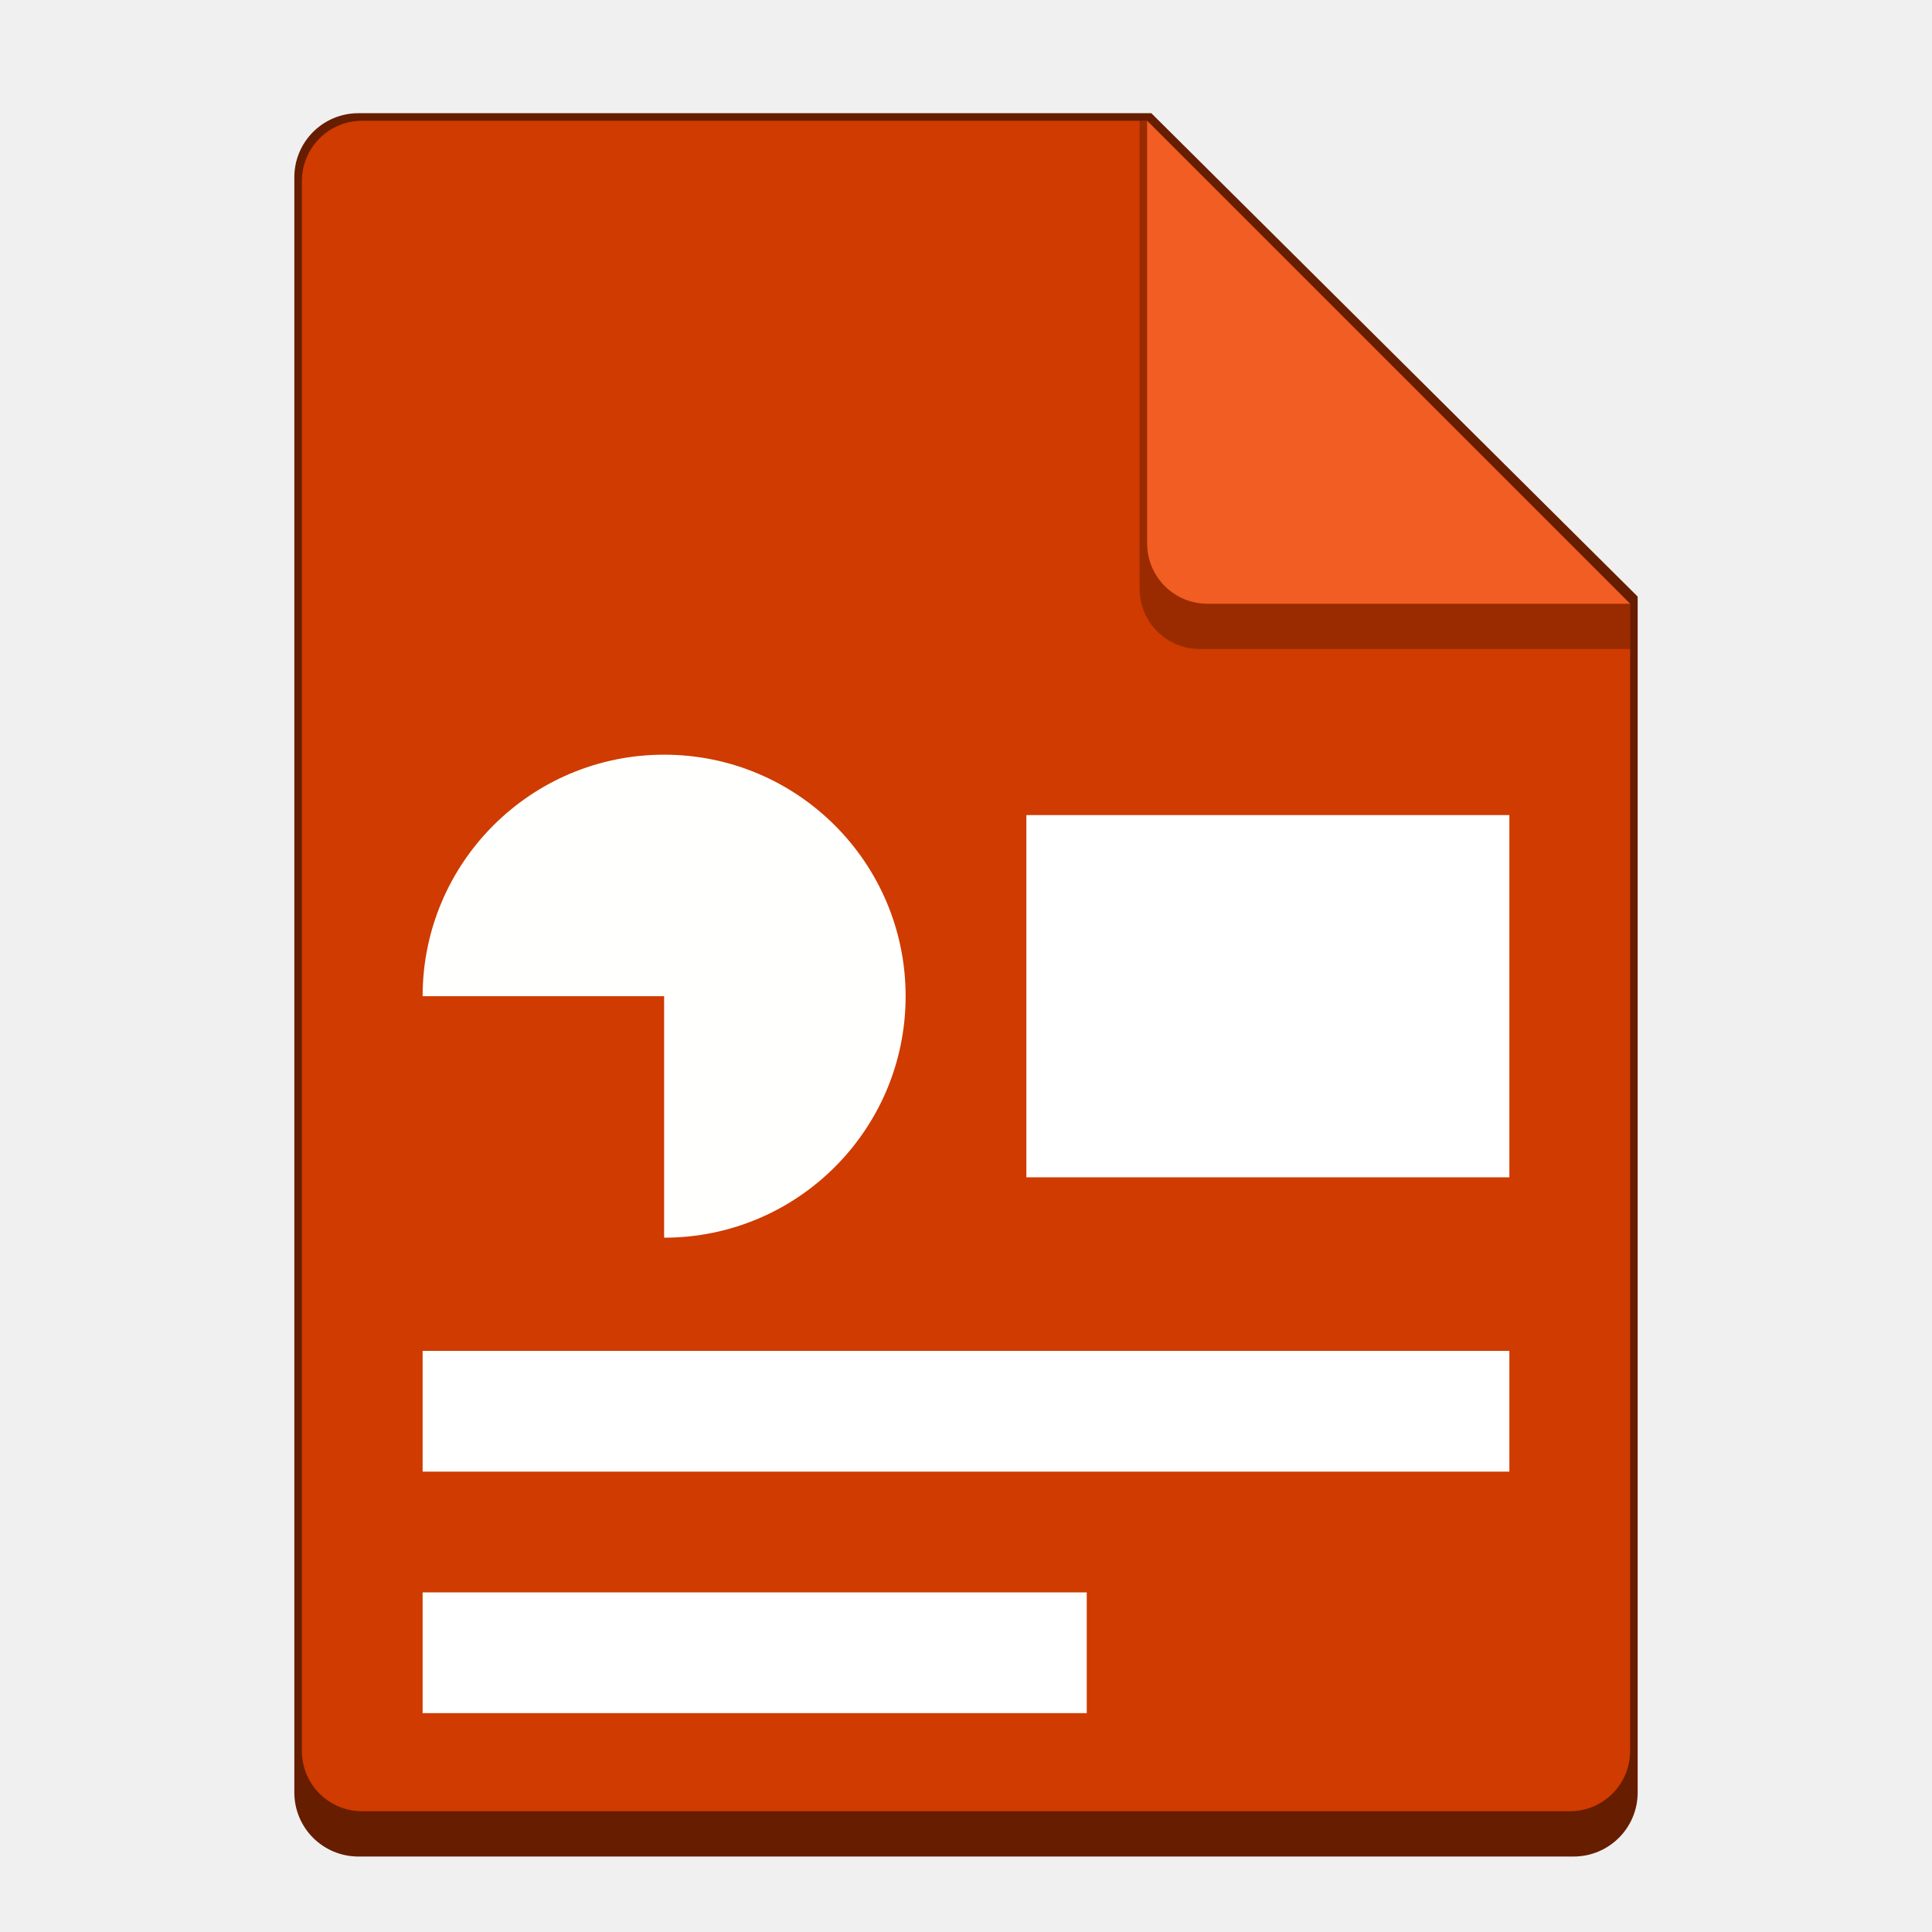
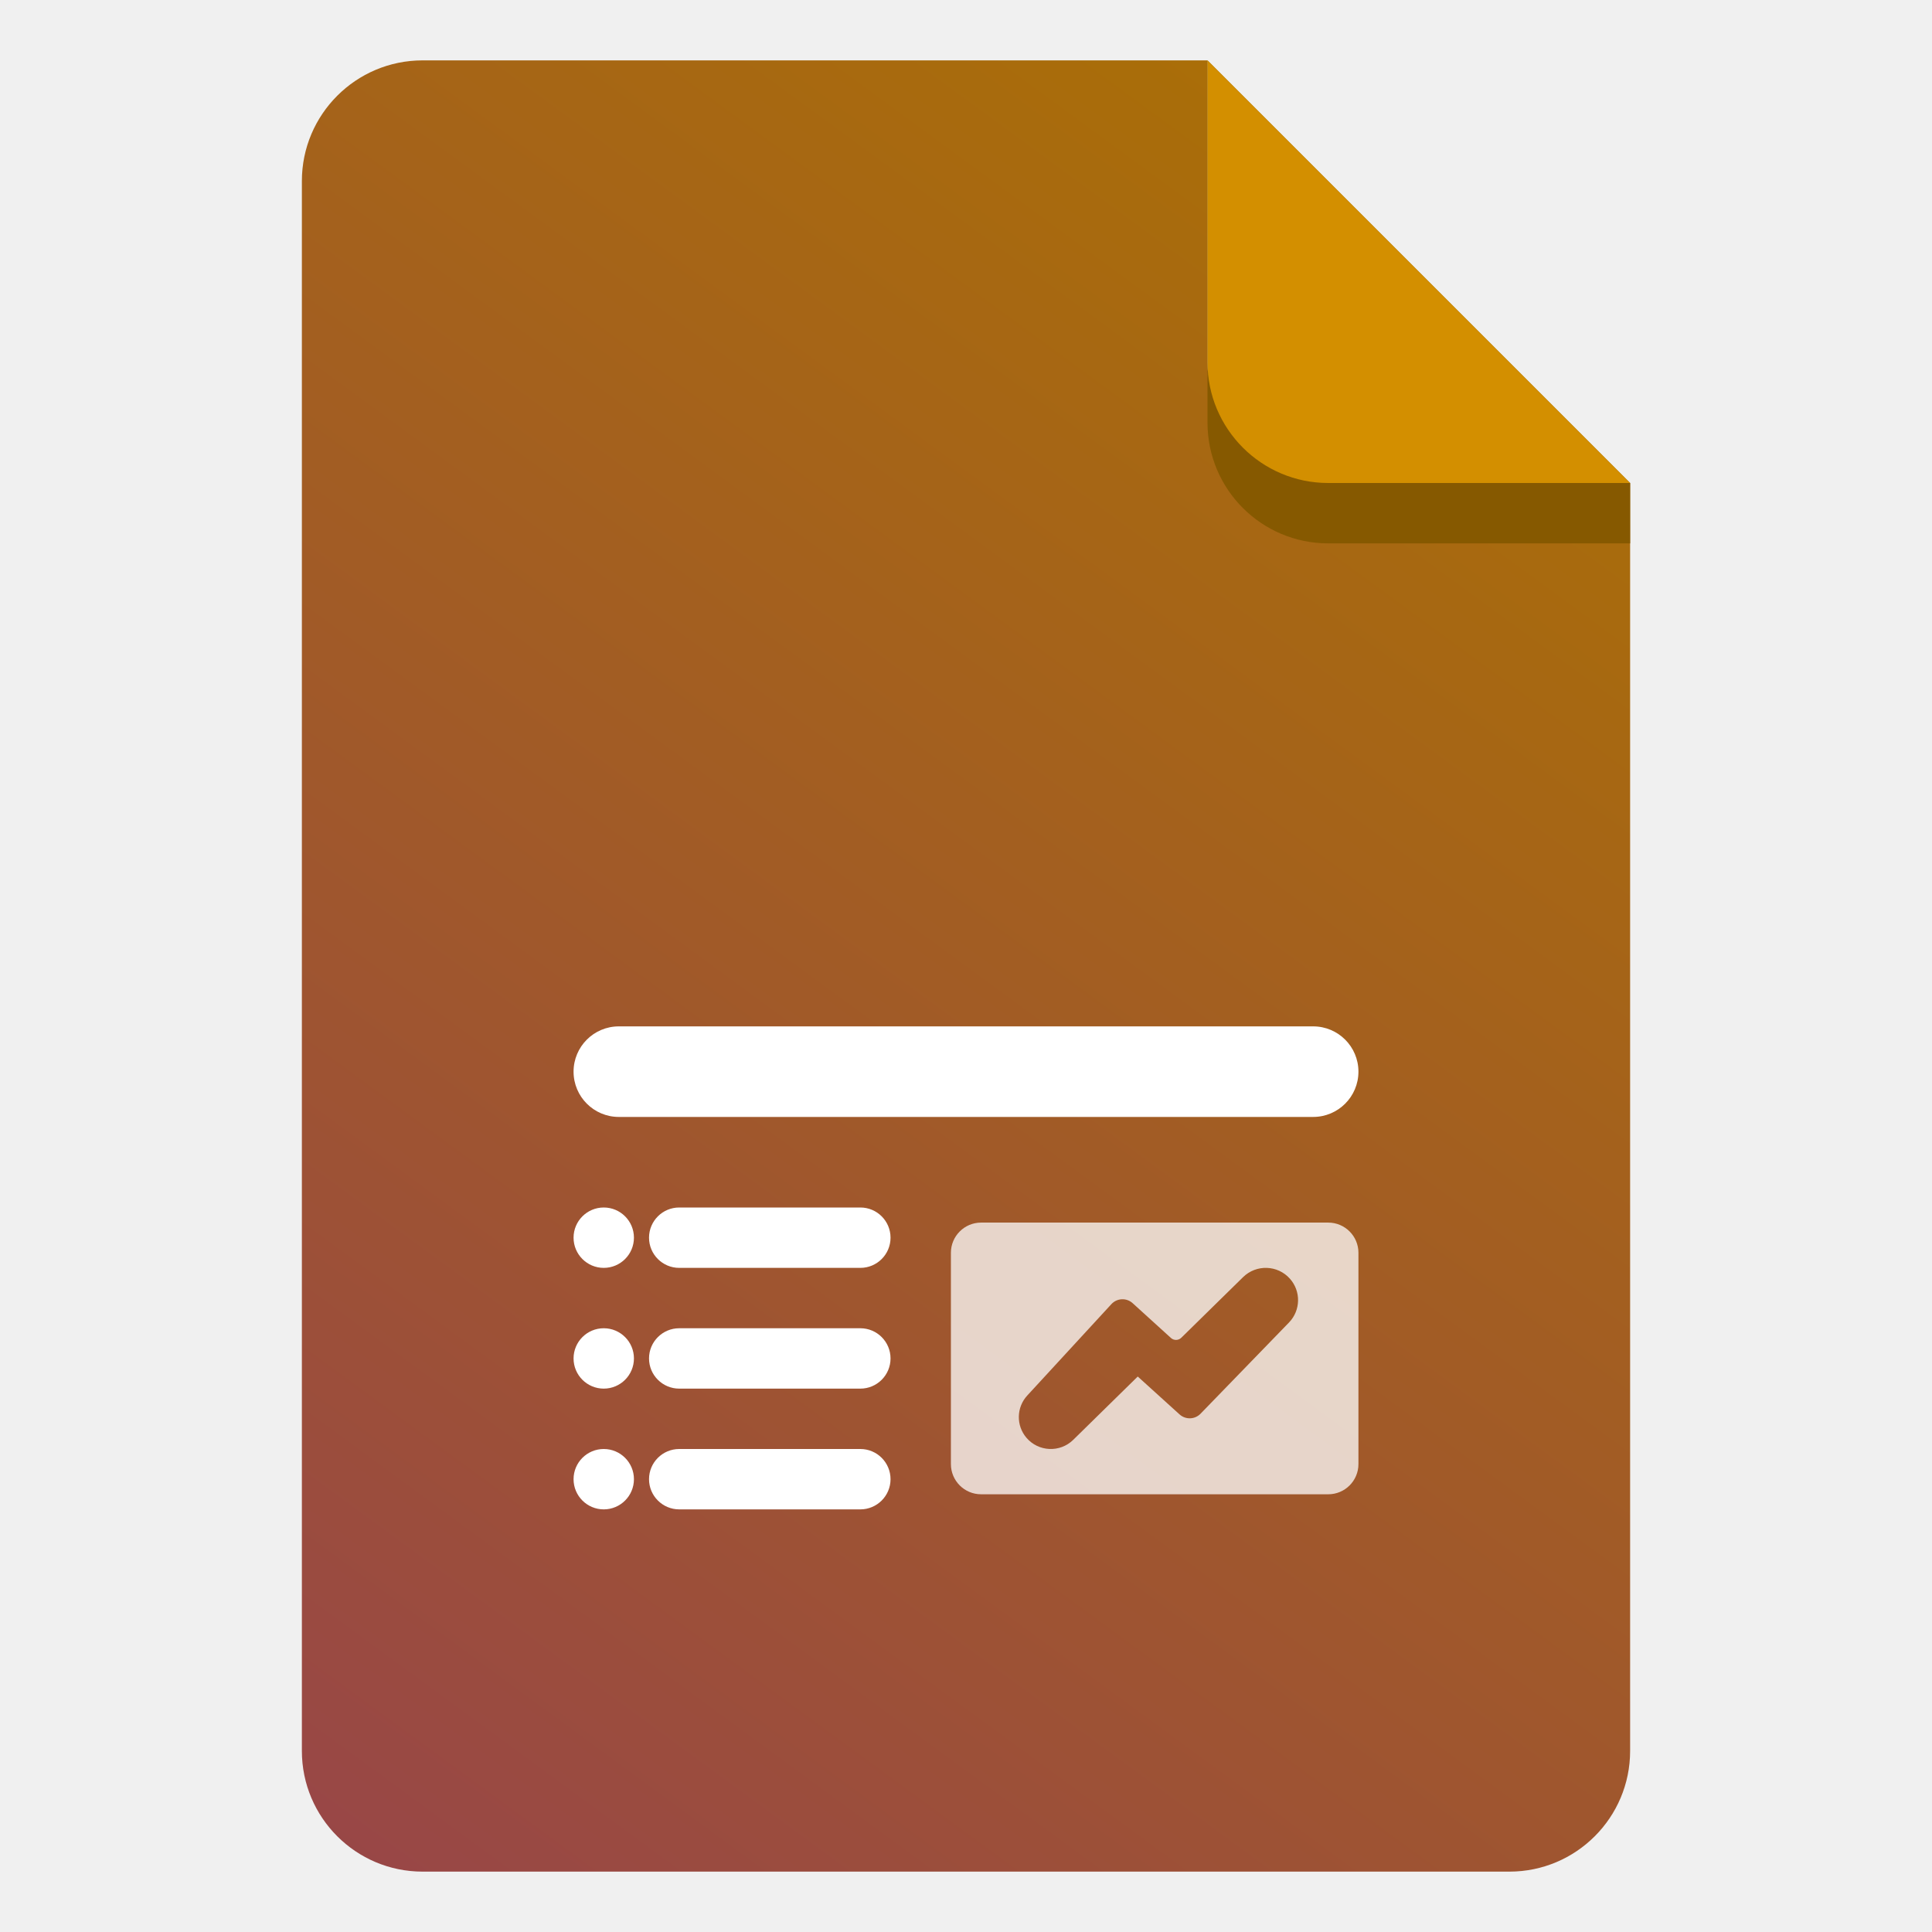
- <svg xmlns="http://www.w3.org/2000/svg" version="1.0" viewBox="0 0 256 256">
-   <g transform="translate(-464 572)">
-     <path d="M511.5-557a8.481 8.481 0 0 0-8.5 8.5v214c0 4.709 3.791 8.5 8.5 8.5h161c4.709 0 8.5-3.791 8.5-8.5v-158.45l-64.447-64.055z" fill="#671d00" />
-     <path d="M680-492v152c0 4.432-3.568 8-8 8H512c-4.432 0-8-3.568-8-8v-208c0-4.432 3.568-8 8-8h104" fill="#cf3b00" />
-     <path d="M680-486h-57c-4.432 0-8-3.568-8-8v-62h1l64 64z" fill="#671d00" fill-opacity=".502" />
-     <path d="M680-492h-56c-4.432 0-8-3.568-8-8v-56" fill="#f15d22" />
-     <rect x="520" y="-393" width="144" height="16" ry="0" fill="#fff" />
-     <rect x="520" y="-361" width="88" height="16" ry="0" fill="#fff" />
-     <path d="M520-440a32 32 0 0 1 32-32 32 32 0 0 1 32 32 32 32 0 0 1-32 32v-32z" fill="#fffffe" />
-     <rect x="600" y="-464" width="64" height="48" ry="0" fill="#fff" />
-   </g>
+ <svg xmlns="http://www.w3.org/2000/svg" width="256" height="256" viewBox="0 0 256 256" fill="none">
+   <path d="M160 8V48C160 56.837 167.163 64 176 64H216V232C216 240.837 208.837 248 200 248H56C47.163 248 40 240.837 40 232V24C40 15.163 47.163 8 56 8H160Z" fill="url(#paint0_linear_4535_1125)" />
+   <path d="M160 8L216 64V72H176C167.163 72 160 64.837 160 56V8Z" fill="#865900" />
+   <path d="M160 8L216 64H176C167.163 64 160 56.837 160 48V8Z" fill="#D38F00" />
+   <path d="M76 142C76 138.686 78.686 136 82 136H174C177.314 136 180 138.686 180 142C180 145.314 177.314 148 174 148H82C78.686 148 76 145.314 76 142Z" fill="white" />
+   <path d="M86 164C86 161.791 87.791 160 90 160H114C116.209 160 118 161.791 118 164C118 166.209 116.209 168 114 168H90C87.791 168 86 166.209 86 164Z" fill="white" />
+   <path d="M86 180C86 177.791 87.791 176 90 176H114C116.209 176 118 177.791 118 180C118 182.209 116.209 184 114 184H90C87.791 184 86 182.209 86 180Z" fill="white" />
+   <path d="M86 196C86 193.791 87.791 192 90 192H114C116.209 192 118 193.791 118 196C118 198.209 116.209 200 114 200H90C87.791 200 86 198.209 86 196Z" fill="white" />
+   <path d="M76 164C76 161.791 77.791 160 80 160C82.209 160 84 161.791 84 164C84 166.209 82.209 168 80 168C77.791 168 76 166.209 76 164Z" fill="white" />
+   <path d="M76 180C76 177.791 77.791 176 80 176C82.209 176 84 177.791 84 180C84 182.209 82.209 184 80 184C77.791 184 76 182.209 76 180Z" fill="white" />
+   <path d="M76 196C76 193.791 77.791 192 80 192C82.209 192 84 193.791 84 196C84 198.209 82.209 200 80 200C77.791 200 76 198.209 76 196Z" fill="white" />
+   <path fill-rule="evenodd" clip-rule="evenodd" d="M176 162C178.209 162 180 163.791 180 166V194C180 196.209 178.209 198 176 198H130C127.791 198 126 196.209 126 194V166C126 163.791 127.791 162 130 162H176ZM170.918 169.433C169.29 167.606 166.459 167.513 164.713 169.227L156.527 177.26C156.149 177.631 155.547 177.642 155.154 177.286L150.082 172.678C149.268 171.939 148.009 171.995 147.265 172.804L136.115 184.917C134.672 186.486 134.624 188.88 136.004 190.505C137.597 192.38 140.451 192.51 142.208 190.786L150.757 182.397L156.297 187.416C157.096 188.14 158.327 188.1 159.077 187.326L170.796 175.241C172.353 173.635 172.407 171.102 170.918 169.433Z" fill="white" fill-opacity="0.75" />
+   <defs>
+     <linearGradient id="paint0_linear_4535_1125" x1="216" y1="8" x2="40" y2="248" gradientUnits="userSpaceOnUse">
+       <stop stop-color="#AC7300" />
+       <stop offset="1" stop-color="#984648" />
+     </linearGradient>
+   </defs>
</svg>
